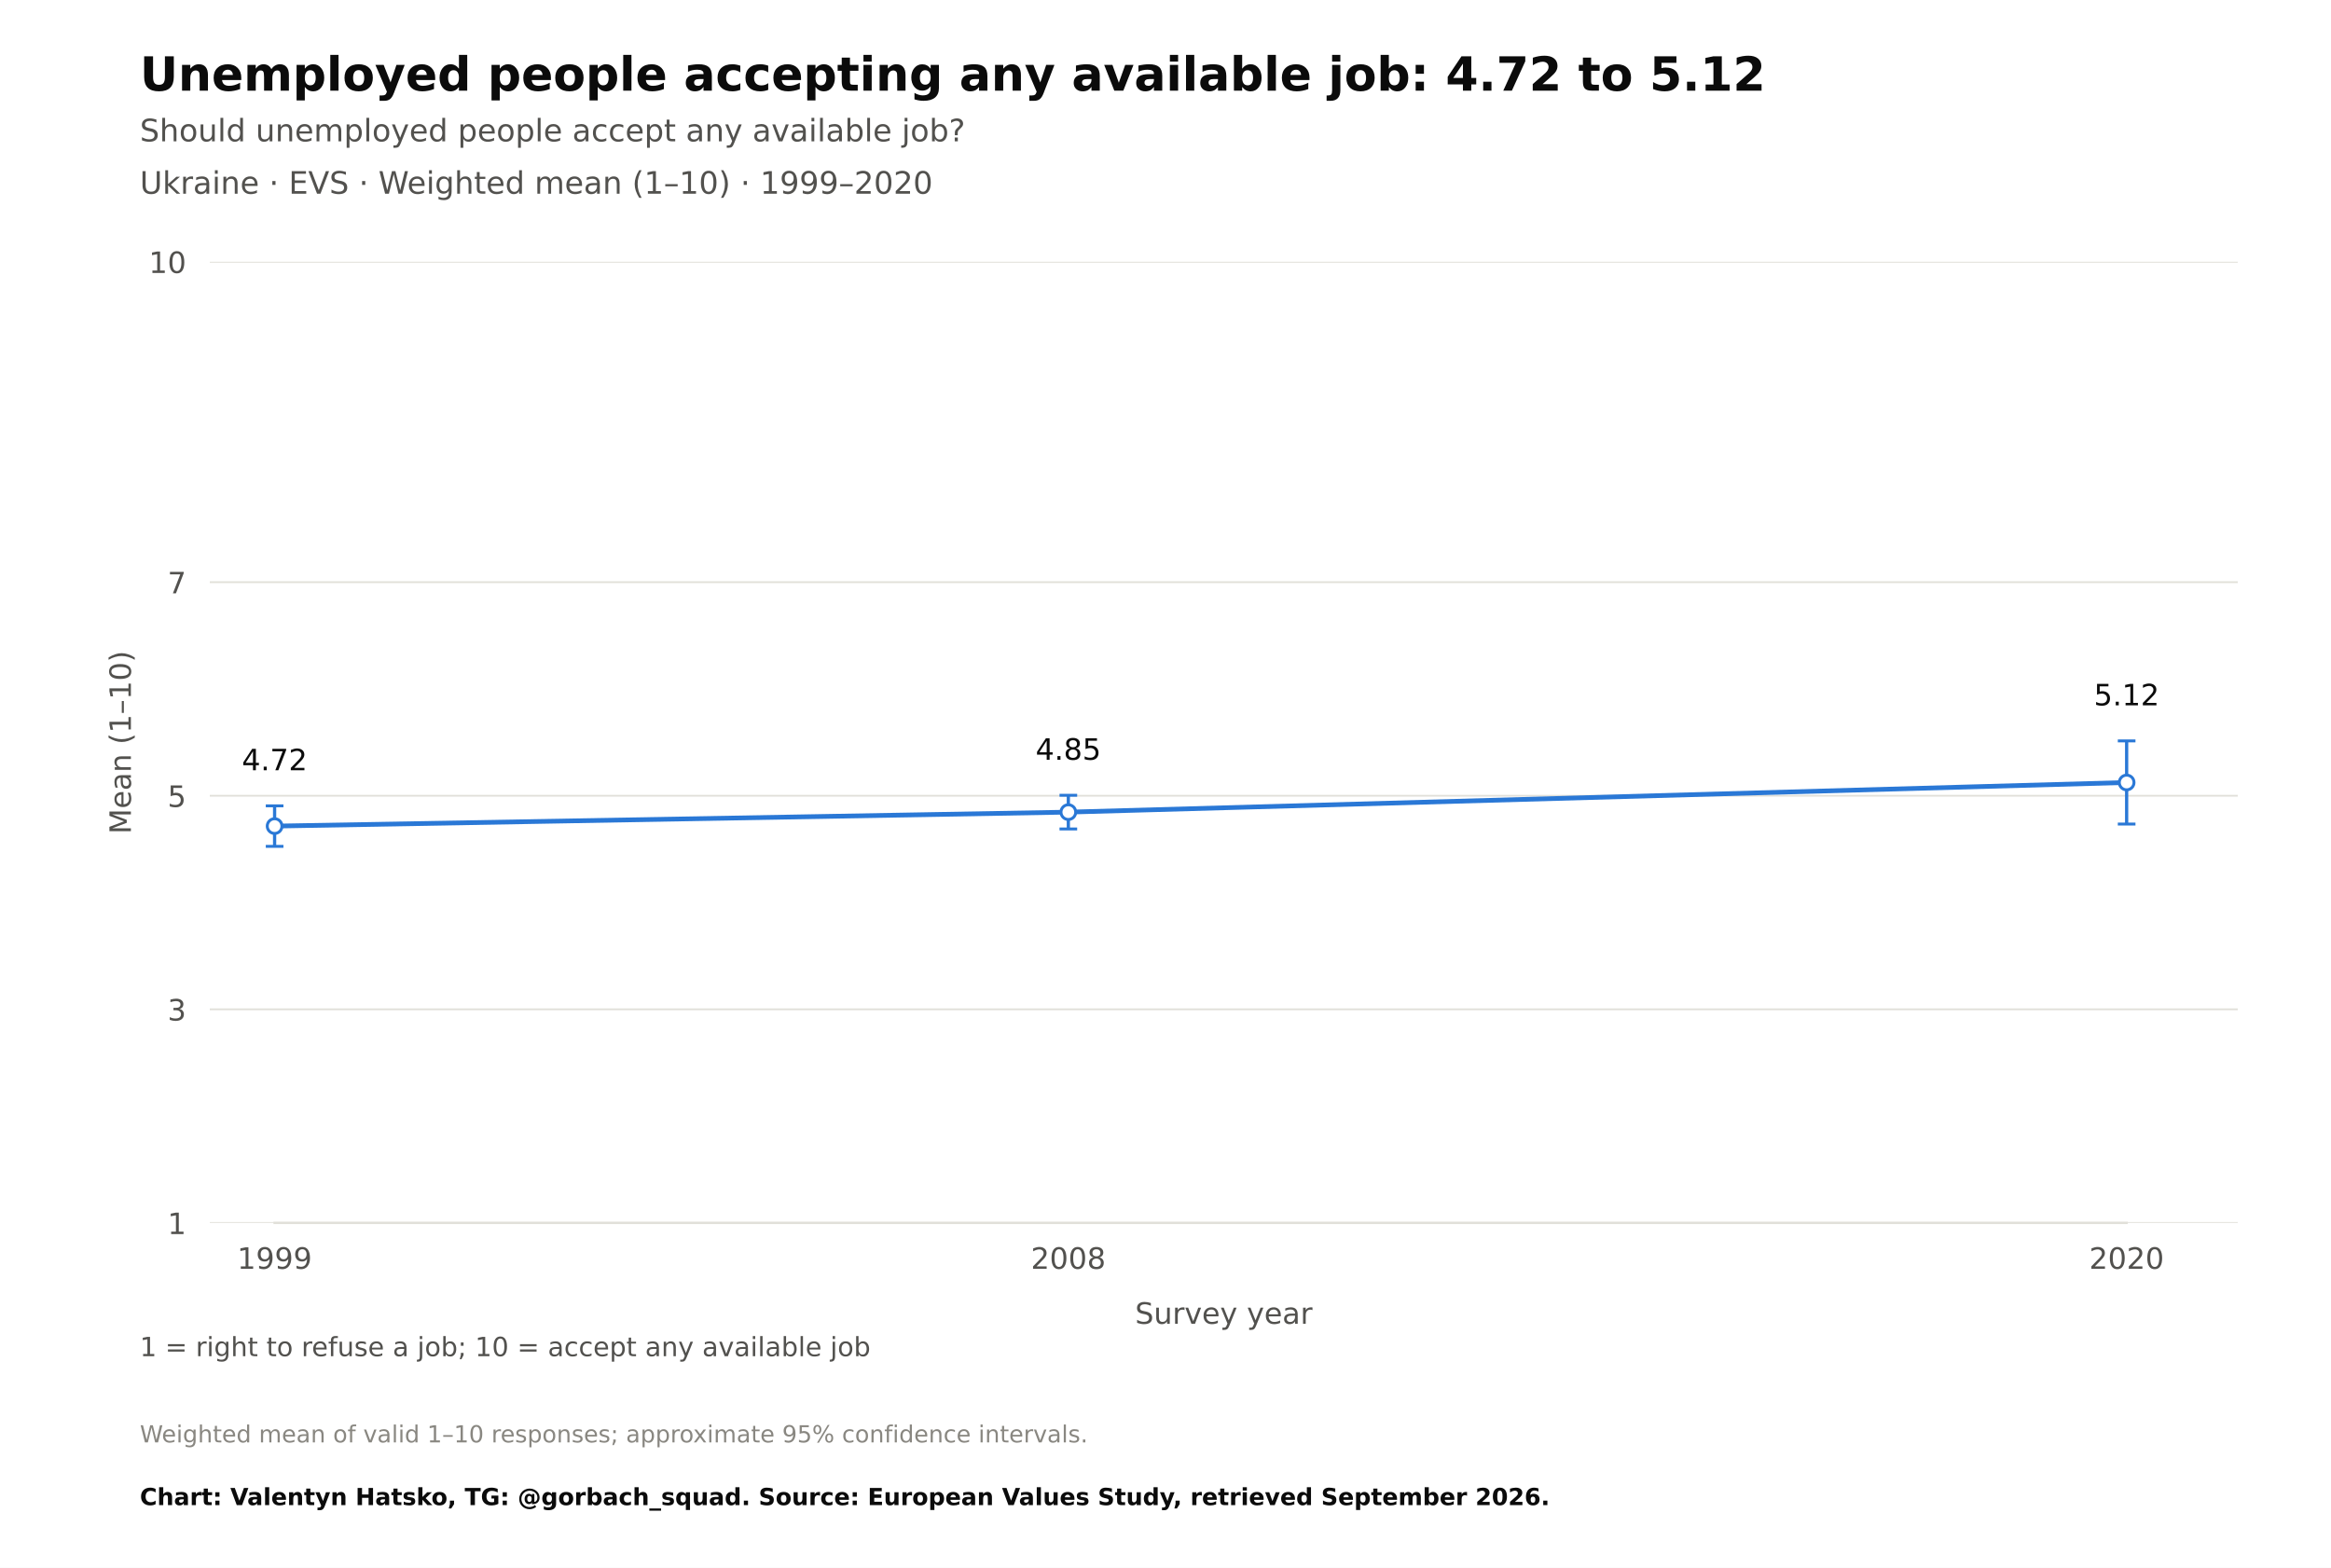
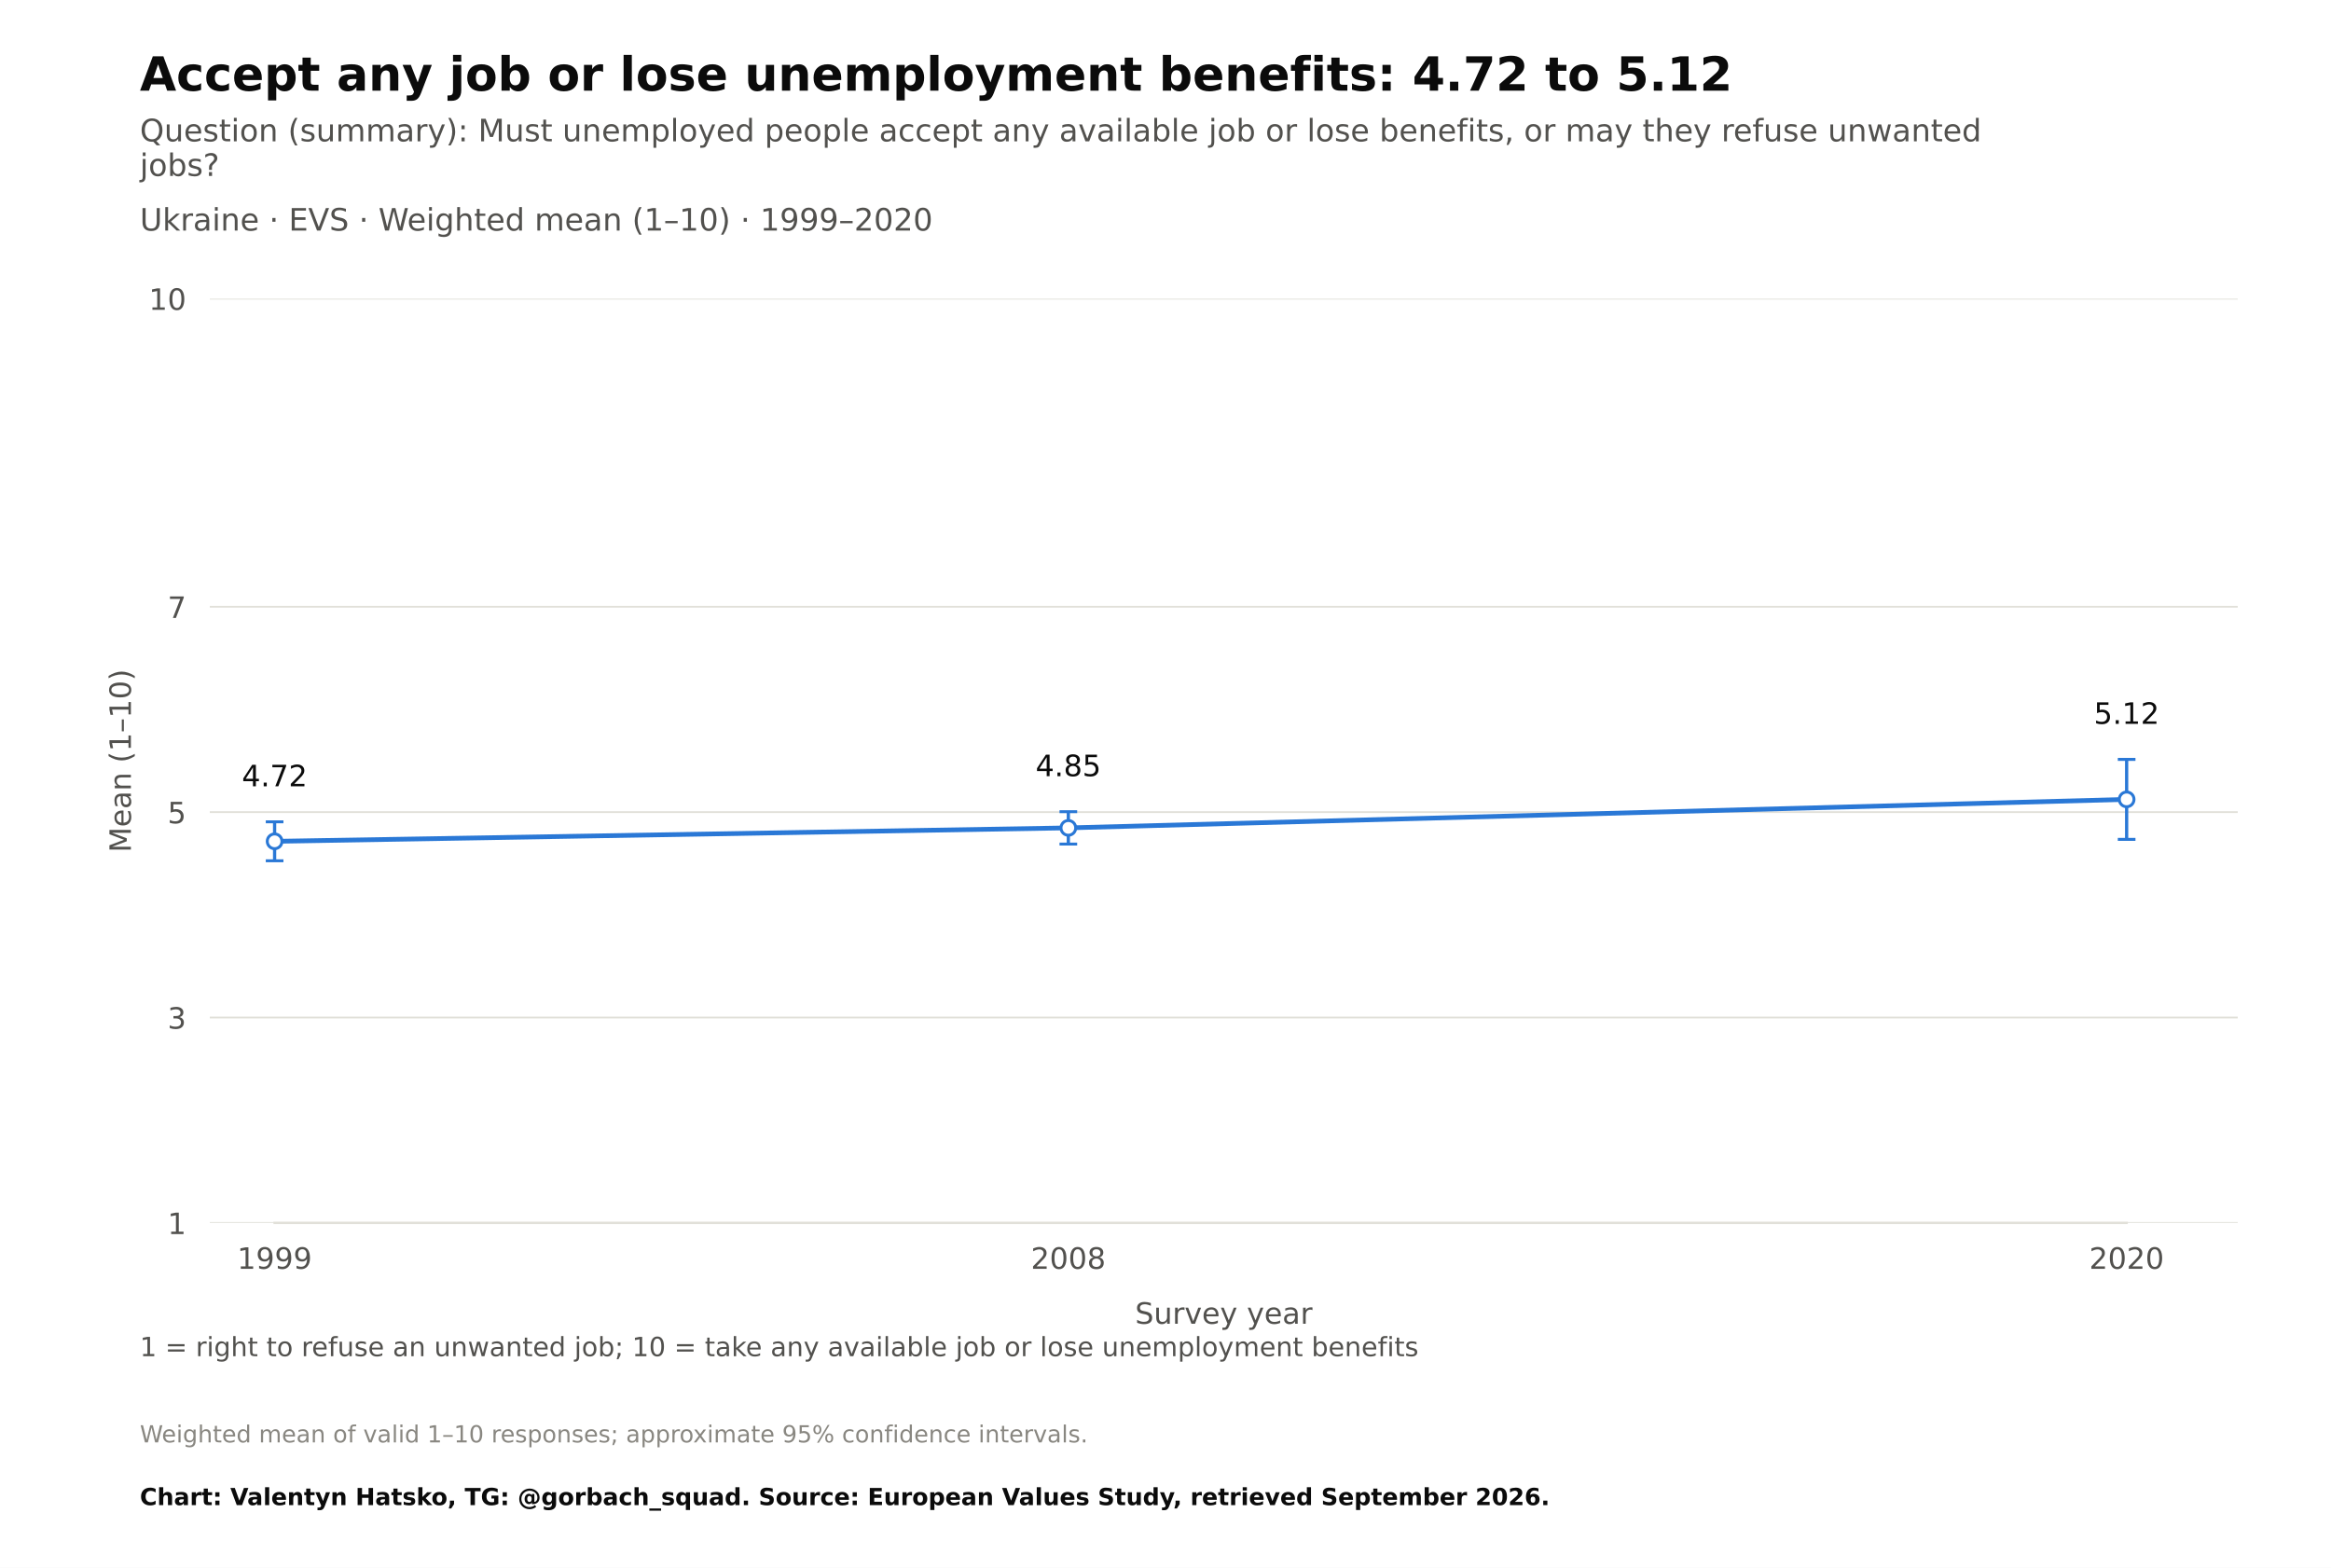
<svg xmlns="http://www.w3.org/2000/svg" xmlns:xlink="http://www.w3.org/1999/xlink" width="792pt" height="532.8pt" viewBox="0 0 792 532.8" version="1.1">
  <defs>
    <style type="text/css">*{stroke-linejoin: round; stroke-linecap: butt}</style>
  </defs>
  <g id="figure_1">
    <g id="patch_1">
      <path d="M 0 532.8  L 792 532.8  L 792 0  L 0 0  z " style="fill: #ffffff" />
    </g>
    <g id="axes_1">
      <g id="patch_2">
-         <path d="M 71.28 415.584  L 760.32 415.584  L 760.32 88.968  L 71.28 88.968  z " style="fill: #ffffff" />
+         <path d="M 71.28 415.584  L 760.32 415.584  L 760.32 101.496  L 71.28 101.496  z " style="fill: #ffffff" />
      </g>
      <g id="matplotlib.axis_1">
        <g id="xtick_1">
          <g id="line2d_1" />
          <g id="text_1">
            <text style="font-size: 10px; font-family: 'DejaVu Sans', Arial, sans-serif; text-anchor: middle; fill: #52514e" x="93.304" y="431.182" transform="rotate(-0 93.30411 431.1824)">1999</text>
          </g>
        </g>
        <g id="xtick_2">
          <g id="line2d_2" />
          <g id="text_2">
            <text style="font-size: 10px; font-family: 'DejaVu Sans', Arial, sans-serif; text-anchor: middle; fill: #52514e" x="362.987" y="431.182" transform="rotate(-0 362.9871 431.1824)">2008</text>
          </g>
        </g>
        <g id="xtick_3">
          <g id="line2d_3" />
          <g id="text_3">
            <text style="font-size: 10px; font-family: 'DejaVu Sans', Arial, sans-serif; text-anchor: middle; fill: #52514e" x="722.564" y="431.182" transform="rotate(-0 722.5644 431.1824)">2020</text>
          </g>
        </g>
        <g id="text_4">
          <text style="font-size: 10px; font-family: 'DejaVu Sans', Arial, sans-serif; text-anchor: middle; fill: #52514e" x="415.8" y="449.861" transform="rotate(-0 415.8 449.8606)">Survey year</text>
        </g>
      </g>
      <g id="matplotlib.axis_2">
        <g id="ytick_1">
          <g id="line2d_4">
-             <path d="M 71.28 415.584  L 760.32 415.584  " clip-path="url(#p24182b9dce)" style="fill: none; stroke: #e1e0d9; stroke-width: 0.6; stroke-linecap: square" />
+             <path d="M 71.28 415.584  L 760.32 415.584  " clip-path="url(#p4a94717a37)" style="fill: none; stroke: #e1e0d9; stroke-width: 0.6; stroke-linecap: square" />
          </g>
          <g id="line2d_5" />
          <g id="text_5">
            <text style="font-size: 10px; font-family: 'DejaVu Sans', Arial, sans-serif; text-anchor: end; fill: #52514e" x="63.28" y="419.383" transform="rotate(-0 63.28 419.3832)">1</text>
          </g>
        </g>
        <g id="ytick_2">
          <g id="line2d_6">
-             <path d="M 71.28 343.003  L 760.32 343.003  " clip-path="url(#p24182b9dce)" style="fill: none; stroke: #e1e0d9; stroke-width: 0.6; stroke-linecap: square" />
+             <path d="M 71.28 345.787  L 760.32 345.787  " clip-path="url(#p4a94717a37)" style="fill: none; stroke: #e1e0d9; stroke-width: 0.6; stroke-linecap: square" />
          </g>
          <g id="line2d_7" />
          <g id="text_6">
-             <text style="font-size: 10px; font-family: 'DejaVu Sans', Arial, sans-serif; text-anchor: end; fill: #52514e" x="63.28" y="346.802" transform="rotate(-0 63.28 346.8019)">3</text>
+             <text style="font-size: 10px; font-family: 'DejaVu Sans', Arial, sans-serif; text-anchor: end; fill: #52514e" x="63.28" y="349.586" transform="rotate(-0 63.28 349.5859)">3</text>
          </g>
        </g>
        <g id="ytick_3">
          <g id="line2d_8">
-             <path d="M 71.28 270.421  L 760.32 270.421  " clip-path="url(#p24182b9dce)" style="fill: none; stroke: #e1e0d9; stroke-width: 0.6; stroke-linecap: square" />
+             <path d="M 71.28 275.989  L 760.32 275.989  " clip-path="url(#p4a94717a37)" style="fill: none; stroke: #e1e0d9; stroke-width: 0.6; stroke-linecap: square" />
          </g>
          <g id="line2d_9" />
          <g id="text_7">
-             <text style="font-size: 10px; font-family: 'DejaVu Sans', Arial, sans-serif; text-anchor: end; fill: #52514e" x="63.28" y="274.221" transform="rotate(-0 63.28 274.2206)">5</text>
+             <text style="font-size: 10px; font-family: 'DejaVu Sans', Arial, sans-serif; text-anchor: end; fill: #52514e" x="63.28" y="279.789" transform="rotate(-0 63.28 279.7886)">5</text>
          </g>
        </g>
        <g id="ytick_4">
          <g id="line2d_10">
-             <path d="M 71.28 197.84  L 760.32 197.84  " clip-path="url(#p24182b9dce)" style="fill: none; stroke: #e1e0d9; stroke-width: 0.6; stroke-linecap: square" />
+             <path d="M 71.28 206.192  L 760.32 206.192  " clip-path="url(#p4a94717a37)" style="fill: none; stroke: #e1e0d9; stroke-width: 0.6; stroke-linecap: square" />
          </g>
          <g id="line2d_11" />
          <g id="text_8">
-             <text style="font-size: 10px; font-family: 'DejaVu Sans', Arial, sans-serif; text-anchor: end; fill: #52514e" x="63.28" y="201.639" transform="rotate(-0 63.28 201.6392)">7</text>
+             <text style="font-size: 10px; font-family: 'DejaVu Sans', Arial, sans-serif; text-anchor: end; fill: #52514e" x="63.28" y="209.991" transform="rotate(-0 63.28 209.9912)">7</text>
          </g>
        </g>
        <g id="ytick_5">
          <g id="line2d_12">
-             <path d="M 71.28 88.968  L 760.32 88.968  " clip-path="url(#p24182b9dce)" style="fill: none; stroke: #e1e0d9; stroke-width: 0.6; stroke-linecap: square" />
+             <path d="M 71.28 101.496  L 760.32 101.496  " clip-path="url(#p4a94717a37)" style="fill: none; stroke: #e1e0d9; stroke-width: 0.6; stroke-linecap: square" />
          </g>
          <g id="line2d_13" />
          <g id="text_9">
-             <text style="font-size: 10px; font-family: 'DejaVu Sans', Arial, sans-serif; text-anchor: end; fill: #52514e" x="63.28" y="92.767" transform="rotate(-0 63.28 92.76722)">10</text>
+             <text style="font-size: 10px; font-family: 'DejaVu Sans', Arial, sans-serif; text-anchor: end; fill: #52514e" x="63.28" y="105.295" transform="rotate(-0 63.28 105.2952)">10</text>
          </g>
        </g>
        <g id="text_10">
-           <text style="font-size: 10px; font-family: 'DejaVu Sans', Arial, sans-serif; text-anchor: middle; fill: #52514e" x="44.475" y="252.276" transform="rotate(-90 44.47531 252.276)">Mean (1–10)</text>
+           <text style="font-size: 10px; font-family: 'DejaVu Sans', Arial, sans-serif; text-anchor: middle; fill: #52514e" x="44.475" y="258.54" transform="rotate(-90 44.47531 258.54)">Mean (1–10)</text>
        </g>
      </g>
      <g id="patch_3">
        <path d="M 93.304 415.584  L 722.564 415.584  " style="fill: none; stroke: #e1e0d9; stroke-width: 0.8; stroke-linejoin: miter; stroke-linecap: square" />
      </g>
      <g id="LineCollection_1">
-         <path d="M 93.304 287.617  L 93.304 273.85  " clip-path="url(#p24182b9dce)" style="fill: none; stroke: #2a78d6; stroke-width: 1.1" />
-         <path d="M 362.987 281.709  L 362.987 270.265  " clip-path="url(#p24182b9dce)" style="fill: none; stroke: #2a78d6; stroke-width: 1.1" />
-         <path d="M 722.564 280.048  L 722.564 251.779  " clip-path="url(#p24182b9dce)" style="fill: none; stroke: #2a78d6; stroke-width: 1.1" />
+         <path d="M 93.304 292.526  L 93.304 279.287  " clip-path="url(#p4a94717a37)" style="fill: none; stroke: #2a78d6; stroke-width: 1.1" />
+         <path d="M 362.987 286.844  L 362.987 275.839  " clip-path="url(#p4a94717a37)" style="fill: none; stroke: #2a78d6; stroke-width: 1.1" />
+         <path d="M 722.564 285.247  L 722.564 258.062  " clip-path="url(#p4a94717a37)" style="fill: none; stroke: #2a78d6; stroke-width: 1.1" />
      </g>
      <g id="line2d_14">
        <defs>
-           <path id="mfaef63571d" d="M 3 0  L -3 -0  " style="stroke: #2a78d6" />
+           <path id="m2a73f69406" d="M 3 0  L -3 -0  " style="stroke: #2a78d6" />
        </defs>
-         <g clip-path="url(#p24182b9dce)">
-           <use xlink:href="#mfaef63571d" x="93.304" y="287.617" style="fill: #2a78d6; stroke: #2a78d6" />
-           <use xlink:href="#mfaef63571d" x="362.987" y="281.709" style="fill: #2a78d6; stroke: #2a78d6" />
-           <use xlink:href="#mfaef63571d" x="722.564" y="280.048" style="fill: #2a78d6; stroke: #2a78d6" />
+         <g clip-path="url(#p4a94717a37)">
+           <use xlink:href="#m2a73f69406" x="93.304" y="292.526" style="fill: #2a78d6; stroke: #2a78d6" />
+           <use xlink:href="#m2a73f69406" x="362.987" y="286.844" style="fill: #2a78d6; stroke: #2a78d6" />
+           <use xlink:href="#m2a73f69406" x="722.564" y="285.247" style="fill: #2a78d6; stroke: #2a78d6" />
        </g>
      </g>
      <g id="line2d_15">
-         <g clip-path="url(#p24182b9dce)">
-           <use xlink:href="#mfaef63571d" x="93.304" y="273.85" style="fill: #2a78d6; stroke: #2a78d6" />
-           <use xlink:href="#mfaef63571d" x="362.987" y="270.265" style="fill: #2a78d6; stroke: #2a78d6" />
-           <use xlink:href="#mfaef63571d" x="722.564" y="251.779" style="fill: #2a78d6; stroke: #2a78d6" />
+         <g clip-path="url(#p4a94717a37)">
+           <use xlink:href="#m2a73f69406" x="93.304" y="279.287" style="fill: #2a78d6; stroke: #2a78d6" />
+           <use xlink:href="#m2a73f69406" x="362.987" y="275.839" style="fill: #2a78d6; stroke: #2a78d6" />
+           <use xlink:href="#m2a73f69406" x="722.564" y="258.062" style="fill: #2a78d6; stroke: #2a78d6" />
        </g>
      </g>
      <g id="text_11">
-         <text style="font-size: 10px; font-family: 'DejaVu Sans', Arial, sans-serif; text-anchor: middle; fill: #0b0b0b" x="93.304" y="261.77" transform="rotate(-0 93.30411 261.7704)">4.72</text>
+         <text style="font-size: 10px; font-family: 'DejaVu Sans', Arial, sans-serif; text-anchor: middle; fill: #0b0b0b" x="93.304" y="267.207" transform="rotate(-0 93.30411 267.2069)">4.72</text>
      </g>
      <g id="text_12">
-         <text style="font-size: 10px; font-family: 'DejaVu Sans', Arial, sans-serif; text-anchor: middle; fill: #0b0b0b" x="362.987" y="258.185" transform="rotate(-0 362.9871 258.1851)">4.85</text>
+         <text style="font-size: 10px; font-family: 'DejaVu Sans', Arial, sans-serif; text-anchor: middle; fill: #0b0b0b" x="362.987" y="263.759" transform="rotate(-0 362.9871 263.7591)">4.85</text>
      </g>
      <g id="text_13">
-         <text style="font-size: 10px; font-family: 'DejaVu Sans', Arial, sans-serif; text-anchor: middle; fill: #0b0b0b" x="722.564" y="239.699" transform="rotate(-0 722.5644 239.6995)">5.12</text>
+         <text style="font-size: 10px; font-family: 'DejaVu Sans', Arial, sans-serif; text-anchor: middle; fill: #0b0b0b" x="722.564" y="245.983" transform="rotate(-0 722.5644 245.9825)">5.12</text>
      </g>
      <g id="line2d_16">
-         <path d="M 93.304 280.734  L 362.987 275.987  L 722.564 265.914  " clip-path="url(#p24182b9dce)" style="fill: none; stroke: #2a78d6; stroke-width: 1.6; stroke-linecap: square" />
+         <path d="M 93.304 285.906  L 362.987 281.341  L 722.564 271.655  " clip-path="url(#p4a94717a37)" style="fill: none; stroke: #2a78d6; stroke-width: 1.6; stroke-linecap: square" />
        <defs>
-           <path id="ma455b5447f" d="M 0 2.5  C 0.663 2.5 1.299 2.237 1.768 1.768  C 2.237 1.299 2.5 0.663 2.5 0  C 2.5 -0.663 2.237 -1.299 1.768 -1.768  C 1.299 -2.237 0.663 -2.5 0 -2.5  C -0.663 -2.5 -1.299 -2.237 -1.768 -1.768  C -2.237 -1.299 -2.5 -0.663 -2.5 0  C -2.5 0.663 -2.237 1.299 -1.768 1.768  C -1.299 2.237 -0.663 2.5 0 2.5  z " style="stroke: #2a78d6" />
+           <path id="m5e121fe2b2" d="M 0 2.5  C 0.663 2.5 1.299 2.237 1.768 1.768  C 2.237 1.299 2.5 0.663 2.5 0  C 2.5 -0.663 2.237 -1.299 1.768 -1.768  C 1.299 -2.237 0.663 -2.5 0 -2.5  C -0.663 -2.5 -1.299 -2.237 -1.768 -1.768  C -2.237 -1.299 -2.5 -0.663 -2.5 0  C -2.5 0.663 -2.237 1.299 -1.768 1.768  C -1.299 2.237 -0.663 2.5 0 2.5  z " style="stroke: #2a78d6" />
        </defs>
-         <g clip-path="url(#p24182b9dce)">
-           <use xlink:href="#ma455b5447f" x="93.304" y="280.734" style="fill: #ffffff; stroke: #2a78d6" />
-           <use xlink:href="#ma455b5447f" x="362.987" y="275.987" style="fill: #ffffff; stroke: #2a78d6" />
-           <use xlink:href="#ma455b5447f" x="722.564" y="265.914" style="fill: #ffffff; stroke: #2a78d6" />
+         <g clip-path="url(#p4a94717a37)">
+           <use xlink:href="#m5e121fe2b2" x="93.304" y="285.906" style="fill: #ffffff; stroke: #2a78d6" />
+           <use xlink:href="#m5e121fe2b2" x="362.987" y="281.341" style="fill: #ffffff; stroke: #2a78d6" />
+           <use xlink:href="#m5e121fe2b2" x="722.564" y="271.655" style="fill: #ffffff; stroke: #2a78d6" />
        </g>
      </g>
    </g>
    <g id="text_14">
-       <text style="font-weight: 700; font-size: 16px; font-family: 'DejaVu Sans', Arial, sans-serif; text-anchor: start; fill: #0b0b0b" x="47.52" y="30.805" transform="rotate(-0 47.52 30.8055)">Unemployed people accepting any available job: 4.72 to 5.12</text>
+       <text style="font-weight: 700; font-size: 16px; font-family: 'DejaVu Sans', Arial, sans-serif; text-anchor: start; fill: #0b0b0b" x="47.52" y="30.805" transform="rotate(-0 47.52 30.8055)">Accept any job or lose unemployment benefits: 4.72 to 5.12</text>
    </g>
    <g id="text_15">
-       <text style="font-size: 10.5px; font-family: 'DejaVu Sans', Arial, sans-serif; text-anchor: start; fill: #52514e" x="47.52" y="48.026" transform="rotate(-0 47.52 48.02636)">Should unemployed people accept any available job?</text>
+       <text style="font-size: 10.5px; font-family: 'DejaVu Sans', Arial, sans-serif; fill: #52514e" transform="translate(47.52 48.02636)">Question (summary): Must unemployed people accept any available job or lose benefits, or may they refuse unwanted</text>
+       <text style="font-size: 10.5px; font-family: 'DejaVu Sans', Arial, sans-serif; fill: #52514e" transform="translate(47.52 59.78406)">jobs?</text>
    </g>
    <g id="text_16">
-       <text style="font-size: 10.5px; font-family: 'DejaVu Sans', Arial, sans-serif; text-anchor: start; fill: #52514e" x="47.52" y="65.826" transform="rotate(-0 47.52 65.82636)">Ukraine · EVS · Weighted mean (1–10) · 1999–2020</text>
+       <text style="font-size: 10.5px; font-family: 'DejaVu Sans', Arial, sans-serif; text-anchor: start; fill: #52514e" x="47.52" y="78.354" transform="rotate(-0 47.52 78.35436)">Ukraine · EVS · Weighted mean (1–10) · 1999–2020</text>
    </g>
    <g id="text_17">
-       <text style="font-size: 9px; font-family: 'DejaVu Sans', Arial, sans-serif; text-anchor: start; fill: #52514e" x="47.52" y="460.872" transform="rotate(-0 47.52 460.872)">1 = right to refuse a job; 10 = accept any available job</text>
+       <text style="font-size: 9px; font-family: 'DejaVu Sans', Arial, sans-serif; text-anchor: start; fill: #52514e" x="47.52" y="460.872" transform="rotate(-0 47.52 460.872)">1 = right to refuse an unwanted job; 10 = take any available job or lose unemployment benefits</text>
    </g>
    <g id="text_18">
      <text style="font-size: 8px; font-family: 'DejaVu Sans', Arial, sans-serif; text-anchor: start; fill: #898781" x="47.52" y="490.176" transform="rotate(-0 47.52 490.176)">Weighted mean of valid 1–10 responses; approximate 95% confidence intervals.</text>
    </g>
    <g id="text_19">
      <text style="font-weight: 600; font-size: 8px; font-family: 'DejaVu Sans', Arial, sans-serif; text-anchor: start; fill: #0b0b0b" x="47.52" y="511.488" transform="rotate(-0 47.52 511.488)">Chart: Valentyn Hatsko, TG: @gorbach_squad. Source: European Values Study, retrieved September 2026.</text>
    </g>
  </g>
  <defs>
-     <clipPath id="p24182b9dce">
-       <rect x="71.28" y="88.968" width="689.04" height="326.616" />
+     <clipPath id="p4a94717a37">
+       <rect x="71.28" y="101.496" width="689.04" height="314.088" />
    </clipPath>
  </defs>
</svg>
